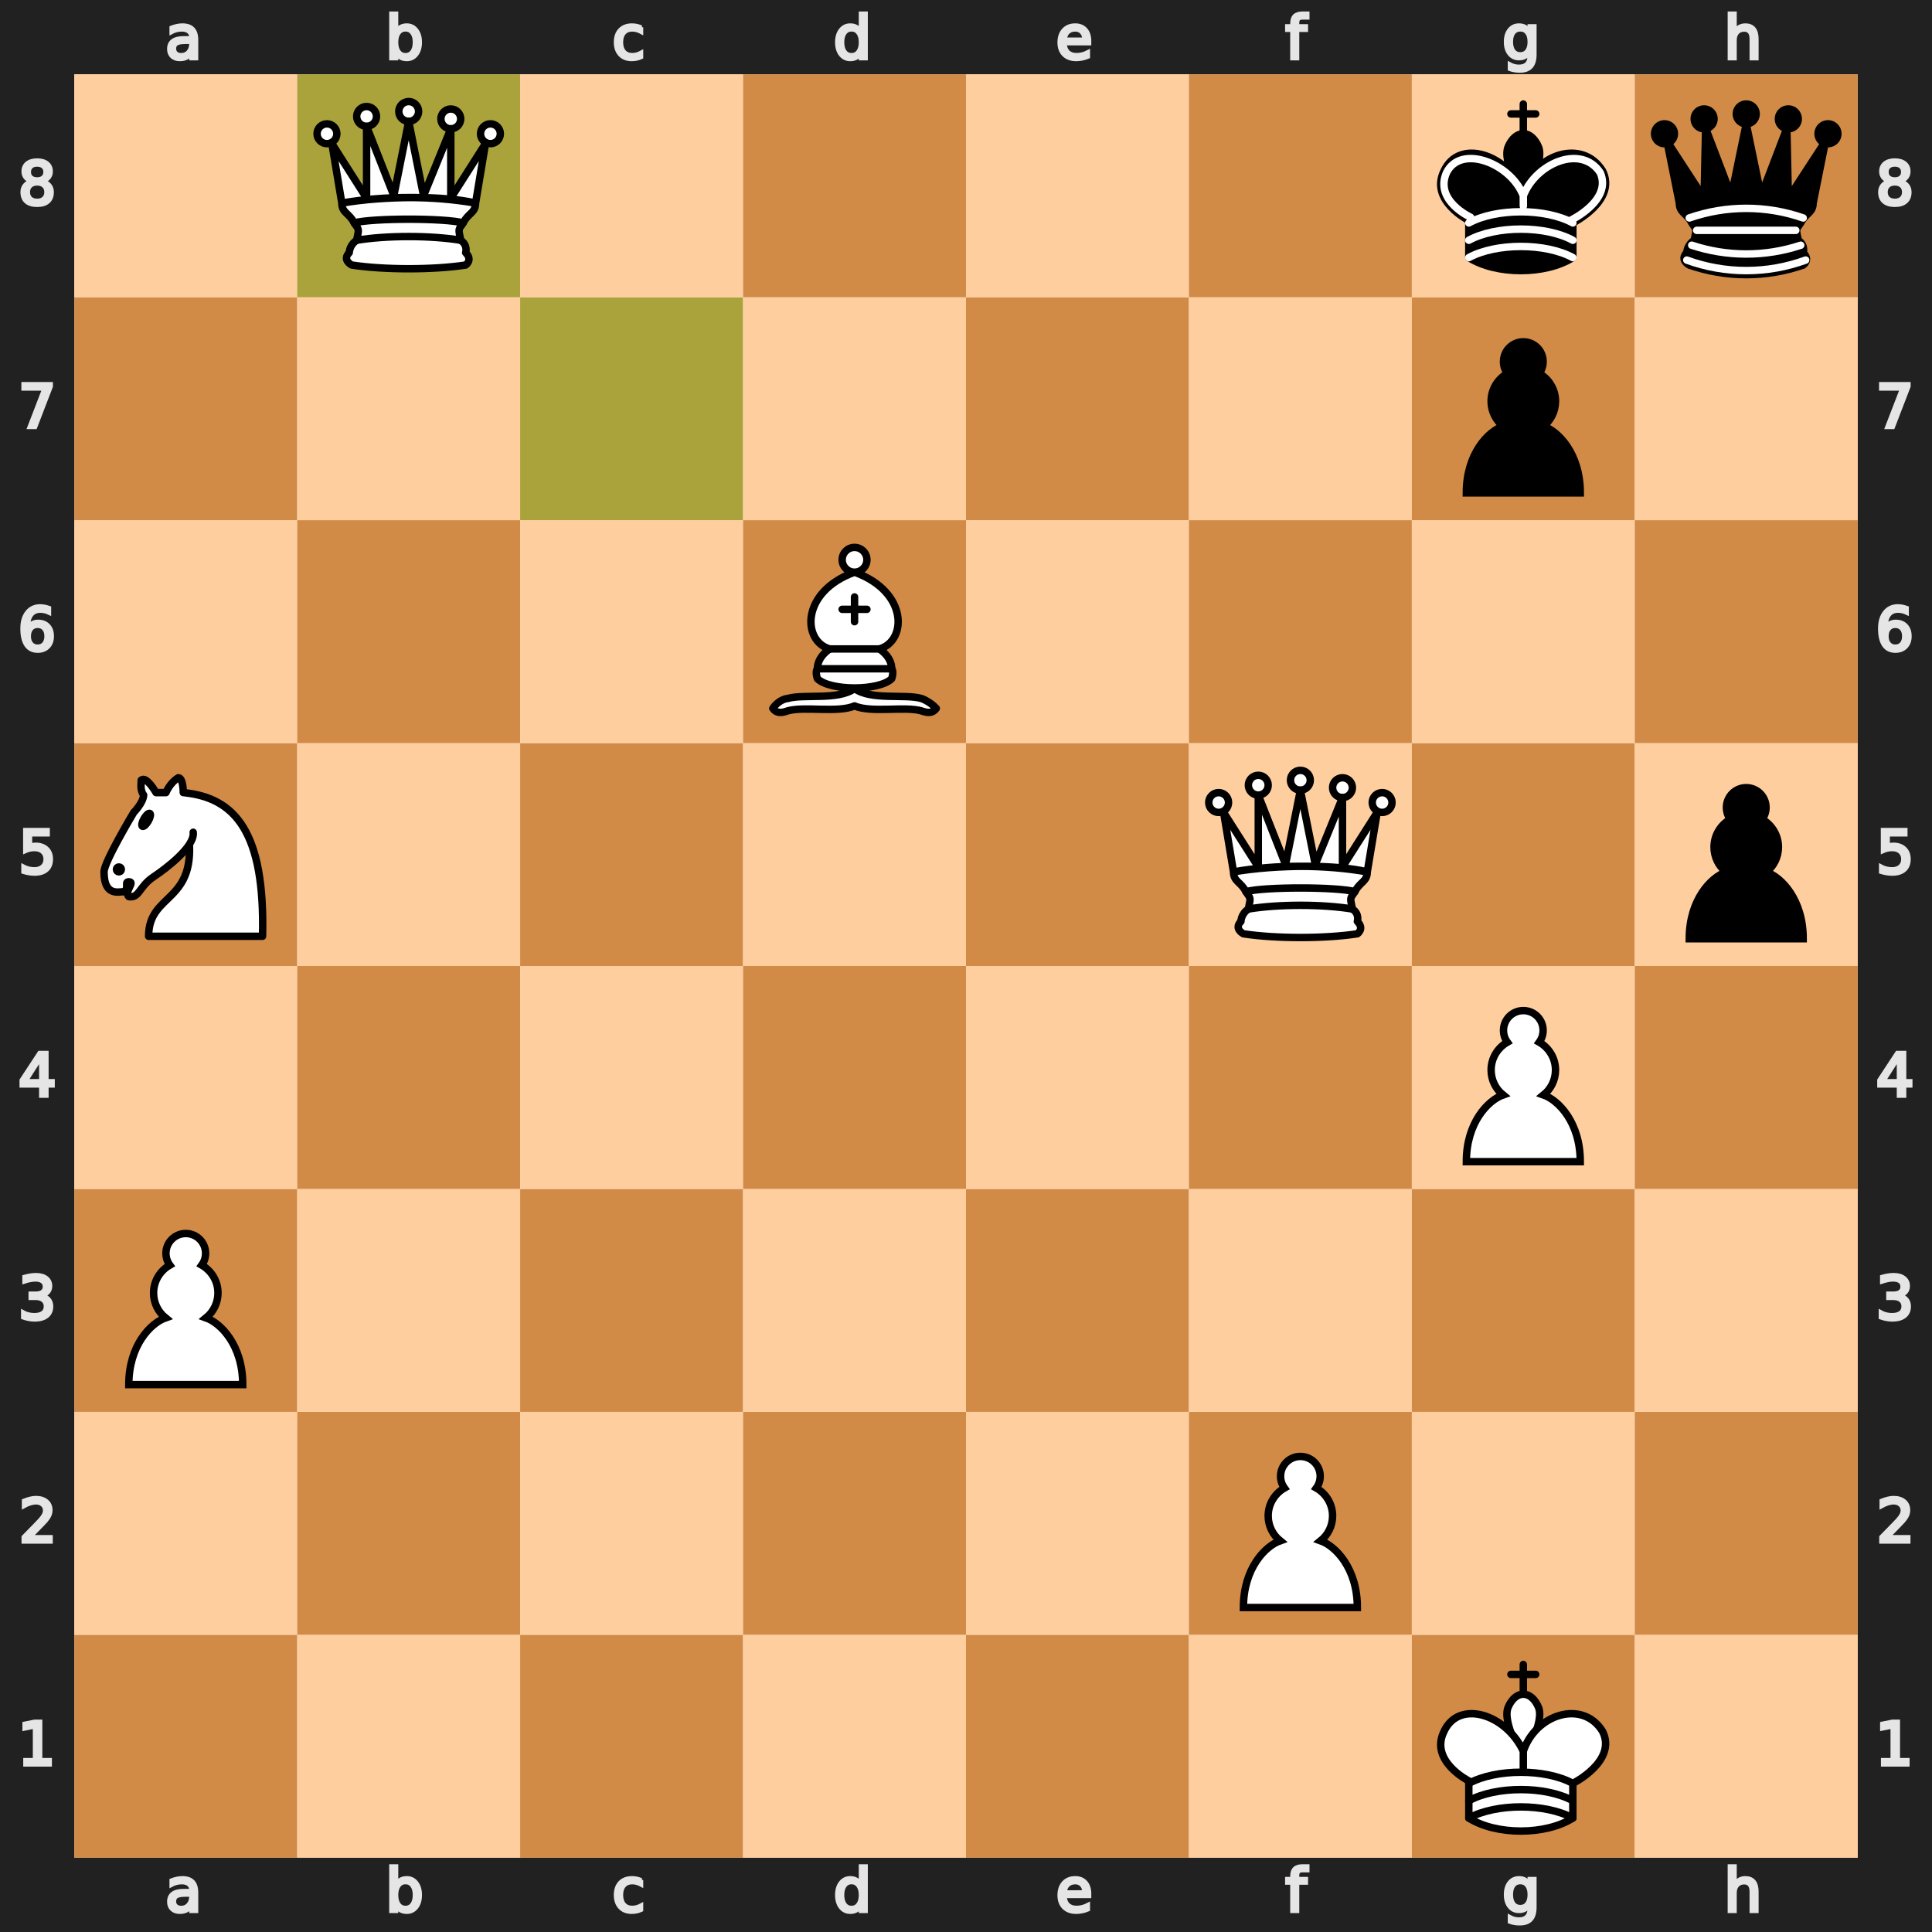
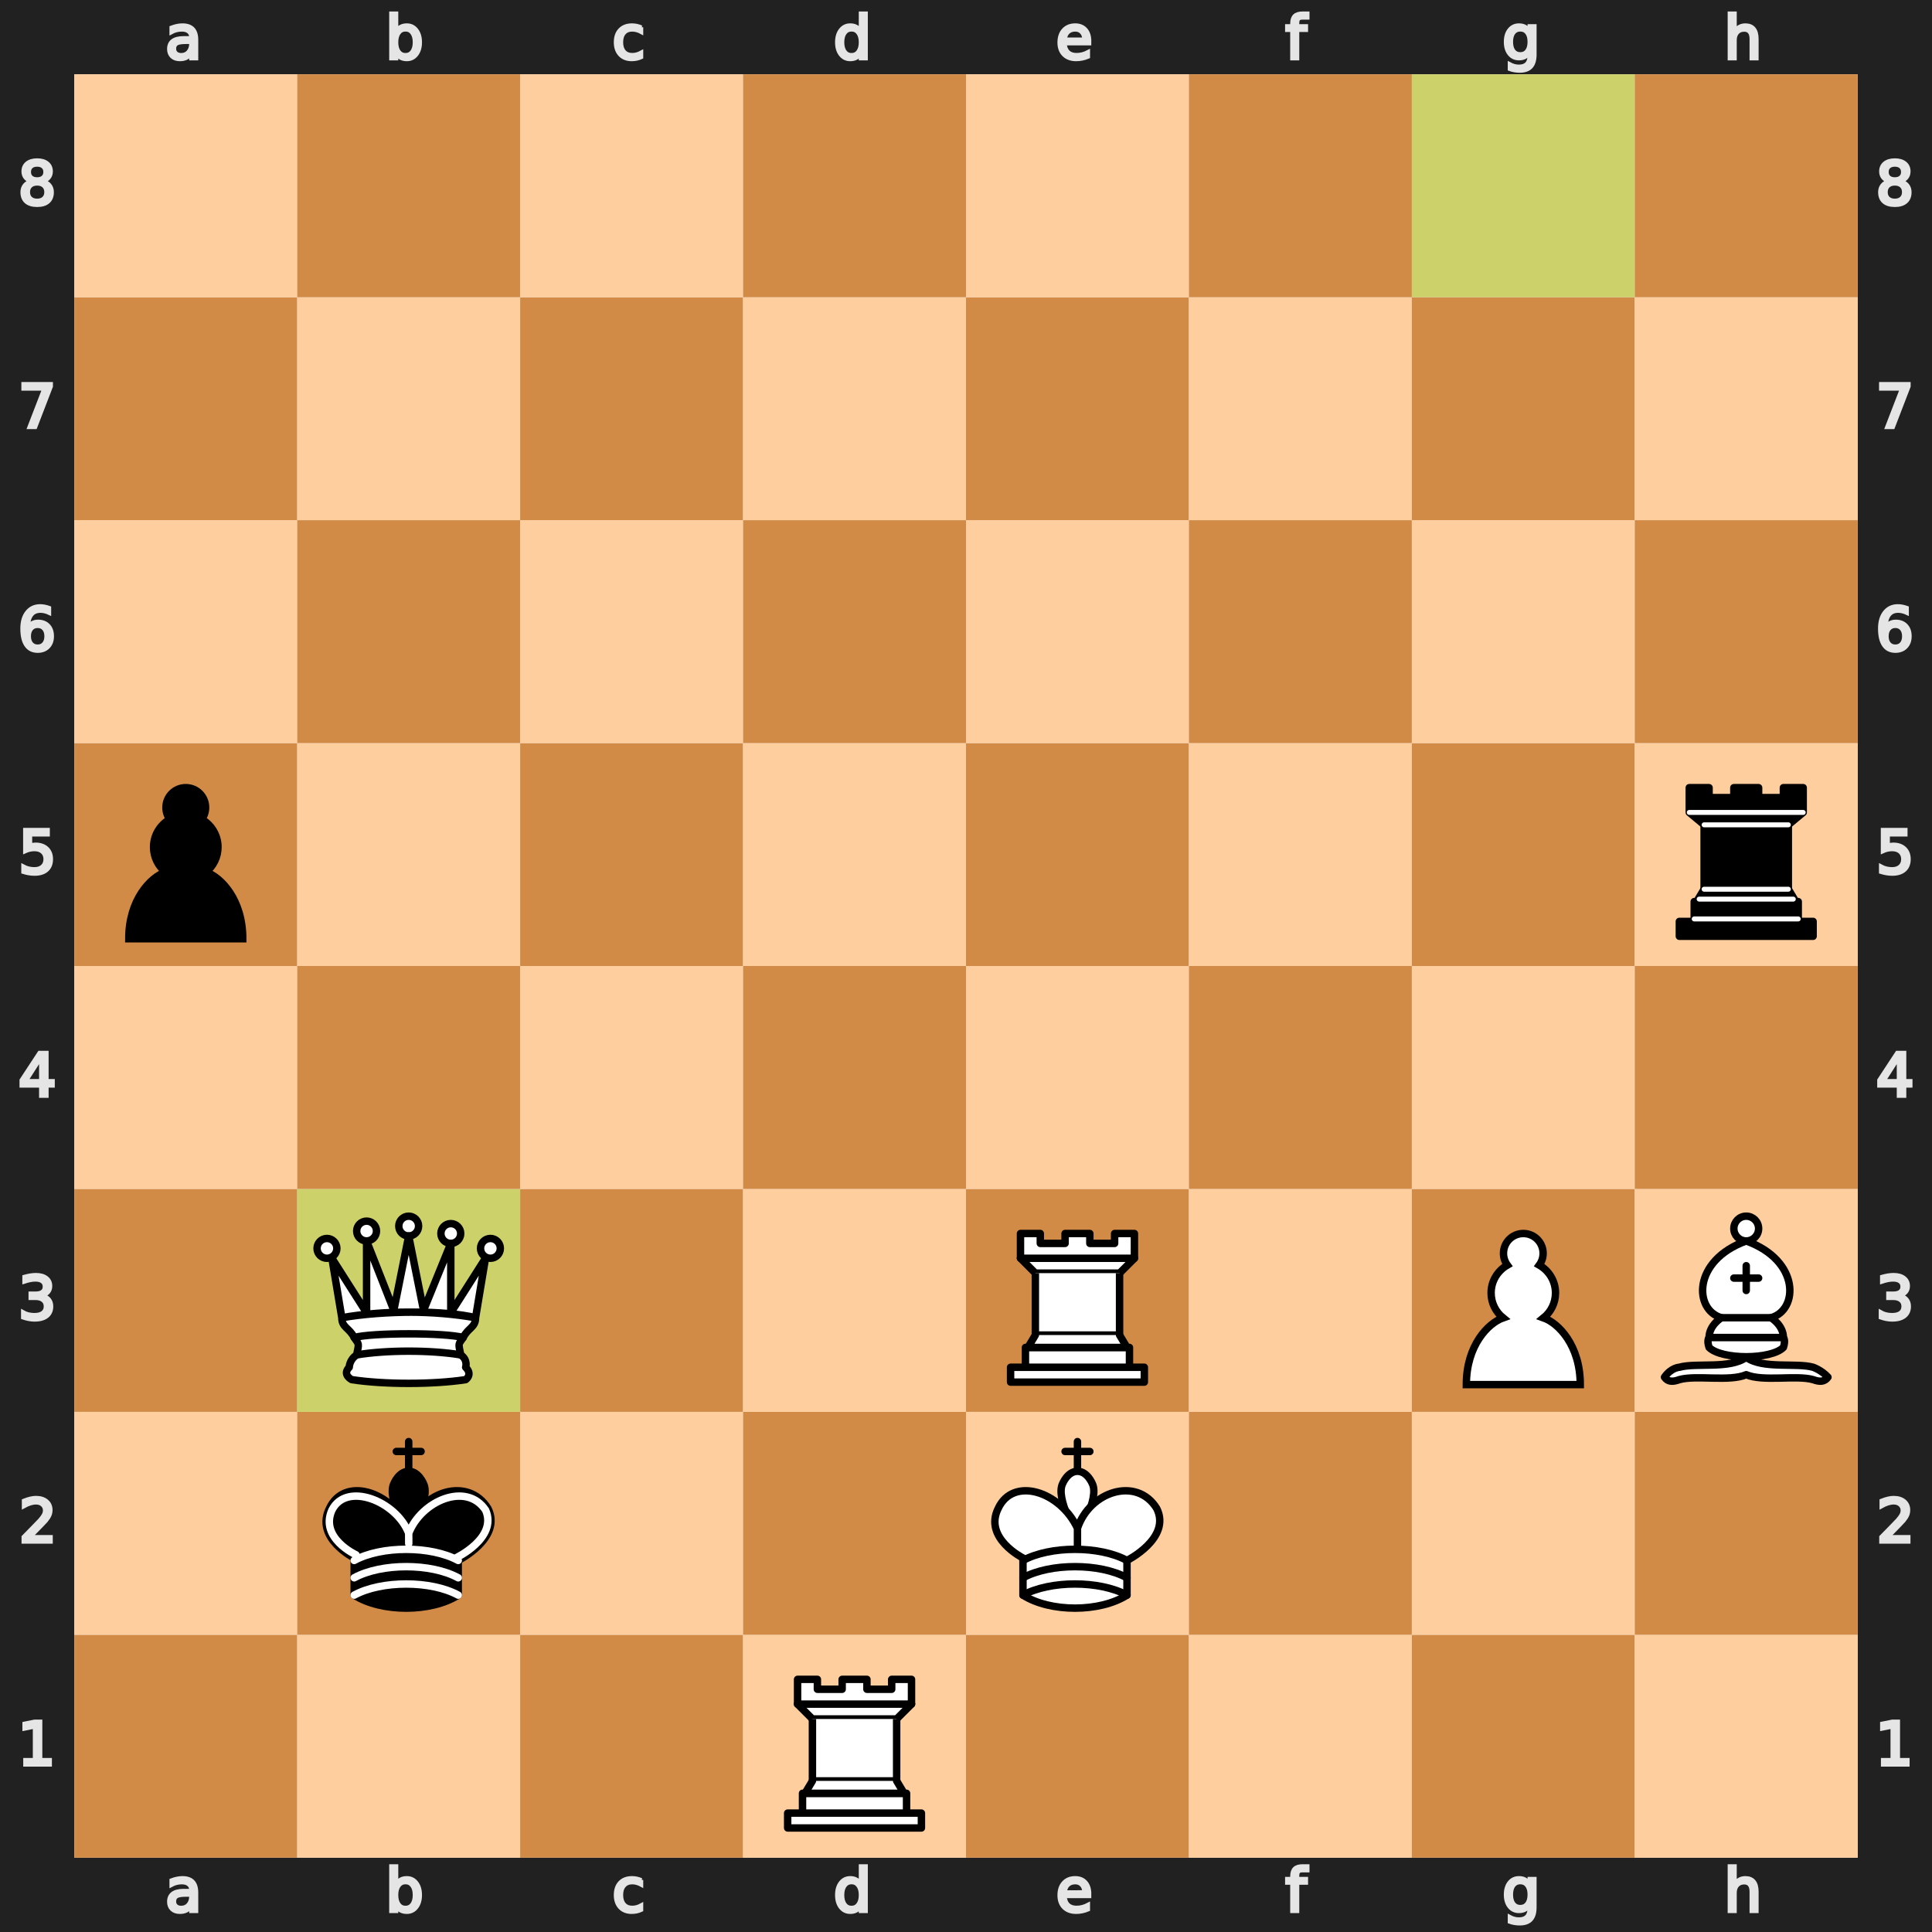
<svg xmlns="http://www.w3.org/2000/svg" xmlns:xlink="http://www.w3.org/1999/xlink" viewBox="0 0 390 390">
  <defs>
    <g id="white-pawn" class="white pawn">
      <path d="M22.5 9c-2.21 0-4 1.79-4 4 0 .89.29 1.71.78 2.38C17.33 16.5 16 18.59 16 21c0 2.03.94 3.84 2.41 5.03-3 1.06-7.41 5.55-7.41 13.47h23c0-7.92-4.41-12.41-7.41-13.47 1.47-1.19 2.41-3 2.41-5.03 0-2.41-1.33-4.5-3.28-5.62.49-.67.78-1.49.78-2.38 0-2.21-1.79-4-4-4z" fill="#fff" stroke="#000" stroke-width="1.5" stroke-linecap="round" />
-     </g>
-     <g id="white-knight" class="white knight" fill="none" fill-rule="evenodd" stroke="#000" stroke-width="1.5" stroke-linecap="round" stroke-linejoin="round">
-       <path d="M 22,10 C 32.5,11 38.5,18 38,39 L 15,39 C 15,30 25,32.5 23,18" style="fill:#ffffff; stroke:#000000;" />
-       <path d="M 24,18 C 24.38,20.91 18.45,25.37 16,27 C 13,29 13.18,31.34 11,31 C 9.958,30.06 12.41,27.96 11,28 C 10,28 11.19,29.23 10,30 C 9,30 5.997,31 6,26 C 6,24 12,14 12,14 C 12,14 13.89,12.1 14,10.5 C 13.27,9.506 13.5,8.5 13.5,7.5 C 14.5,6.5 16.5,10 16.5,10 L 18.5,10 C 18.5,10 19.28,8.008 21,7 C 22,7 22,10 22,10" style="fill:#ffffff; stroke:#000000;" />
-       <path d="M 9.5 25.5 A 0.5 0.5 0 1 1 8.5,25.5 A 0.5 0.5 0 1 1 9.5 25.5 z" style="fill:#000000; stroke:#000000;" />
-       <path d="M 15 15.5 A 0.5 1.5 0 1 1 14,15.5 A 0.5 1.5 0 1 1 15 15.5 z" transform="matrix(0.866,0.5,-0.5,0.866,9.693,-5.173)" style="fill:#000000; stroke:#000000;" />
    </g>
    <g id="white-bishop" class="white bishop" fill="none" fill-rule="evenodd" stroke="#000" stroke-width="1.5" stroke-linecap="round" stroke-linejoin="round">
      <g fill="#fff" stroke-linecap="butt">
        <path d="M9 36c3.39-.97 10.11.43 13.5-2 3.39 2.43 10.11 1.03 13.5 2 0 0 1.65.54 3 2-.68.97-1.65.99-3 .5-3.39-.97-10.11.46-13.5-1-3.39 1.46-10.11.03-13.5 1-1.354.49-2.323.47-3-.5 1.354-1.94 3-2 3-2zM15 32c2.5 2.5 12.5 2.5 15 0 .5-1.5 0-2 0-2 0-2.5-2.5-4-2.5-4 5.5-1.5 6-11.5-5-15.5-11 4-10.5 14-5 15.5 0 0-2.5 1.5-2.5 4 0 0-.5.5 0 2zM25 8a2.5 2.5 0 1 1-5 0 2.5 2.5 0 1 1 5 0z" />
      </g>
      <path d="M17.5 26h10M15 30h15m-7.5-14.5v5M20 18h5" stroke-linejoin="miter" />
    </g>
+     <g id="white-rook" class="white rook" fill="#fff" fill-rule="evenodd" stroke="#000" stroke-width="1.5" stroke-linecap="round" stroke-linejoin="round">
+       <path d="M9 39h27v-3H9v3zM12 36v-4h21v4H12zM11 14V9h4v2h5V9h5v2h5V9h4v5" stroke-linecap="butt" />
+       <path d="M34 14l-3 3H14l-3-3" />
+       <path d="M31 17v12.5H14V17" stroke-linecap="butt" stroke-linejoin="miter" />
+       <path d="M31 29.5l1.5 2.5h-20l1.5-2.5" />
+       <path d="M11 14h23" fill="none" stroke-linejoin="miter" />
+     </g>
    <g id="white-queen" class="white queen" fill="#fff" fill-rule="evenodd" stroke="#000" stroke-width="1.5" stroke-linecap="round" stroke-linejoin="round">
      <path d="M8 12a2 2 0 1 1-4 0 2 2 0 1 1 4 0zM24.5 7.5a2 2 0 1 1-4 0 2 2 0 1 1 4 0zM41 12a2 2 0 1 1-4 0 2 2 0 1 1 4 0zM16 8.5a2 2 0 1 1-4 0 2 2 0 1 1 4 0zM33 9a2 2 0 1 1-4 0 2 2 0 1 1 4 0z" />
      <path d="M9 26c8.5-1.5 21-1.5 27 0l2-12-7 11V11l-5.5 13.5-3-15-3 15-5.5-14V25L7 14l2 12zM9 26c0 2 1.5 2 2.5 4 1 1.5 1 1 .5 3.5-1.5 1-1.5 2.5-1.5 2.5-1.5 1.5.5 2.5.5 2.5 6.5 1 16.5 1 23 0 0 0 1.5-1 0-2.5 0 0 .5-1.5-1-2.5-.5-2.5-.5-2 .5-3.5 1-2 2.5-2 2.5-4-8.5-1.5-18.5-1.5-27 0z" stroke-linecap="butt" />
      <path d="M11.5 30c3.5-1 18.5-1 22 0M12 33.5c6-1 15-1 21 0" fill="none" />
    </g>
    <g id="white-king" class="white king" fill="none" fill-rule="evenodd" stroke="#000" stroke-width="1.5" stroke-linecap="round" stroke-linejoin="round">
      <path d="M22.5 11.63V6M20 8h5" stroke-linejoin="miter" />
      <path d="M22.5 25s4.5-7.5 3-10.5c0 0-1-2.5-3-2.5s-3 2.5-3 2.5c-1.5 3 3 10.5 3 10.5" fill="#fff" stroke-linecap="butt" stroke-linejoin="miter" />
      <path d="M11.5 37c5.5 3.5 15.5 3.5 21 0v-7s9-4.5 6-10.5c-4-6.5-13.5-3.5-16 4V27v-3.5c-3.5-7.5-13-10.5-16-4-3 6 5 10 5 10V37z" fill="#fff" />
      <path d="M11.5 30c5.5-3 15.5-3 21 0m-21 3.5c5.5-3 15.5-3 21 0m-21 3.5c5.5-3 15.5-3 21 0" />
    </g>
    <g id="black-pawn" class="black pawn">
      <path d="M22.5 9c-2.21 0-4 1.79-4 4 0 .89.29 1.71.78 2.38C17.33 16.5 16 18.59 16 21c0 2.03.94 3.84 2.41 5.03-3 1.06-7.41 5.55-7.41 13.47h23c0-7.92-4.41-12.41-7.41-13.47 1.47-1.19 2.41-3 2.41-5.03 0-2.41-1.33-4.5-3.28-5.62.49-.67.78-1.49.78-2.38 0-2.21-1.79-4-4-4z" fill="#000" stroke="#000" stroke-width="1.5" stroke-linecap="round" />
    </g>
-     <g id="black-queen" class="black queen" fill="#000" fill-rule="evenodd" stroke="#000" stroke-width="1.5" stroke-linecap="round" stroke-linejoin="round">
-       <g fill="#000" stroke="none">
-         <circle cx="6" cy="12" r="2.75" />
-         <circle cx="14" cy="9" r="2.75" />
-         <circle cx="22.5" cy="8" r="2.75" />
-         <circle cx="31" cy="9" r="2.75" />
-         <circle cx="39" cy="12" r="2.75" />
-       </g>
-       <path d="M9 26c8.5-1.5 21-1.5 27 0l2.5-12.5L31 25l-.3-14.1-5.2 13.6-3-14.5-3 14.5-5.2-13.6L14 25 6.5 13.5 9 26zM9 26c0 2 1.5 2 2.5 4 1 1.5 1 1 .5 3.5-1.5 1-1.5 2.5-1.5 2.5-1.5 1.5.5 2.5.5 2.5 6.5 1 16.5 1 23 0 0 0 1.5-1 0-2.5 0 0 .5-1.5-1-2.5-.5-2.5-.5-2 .5-3.5 1-2 2.5-2 2.5-4-8.5-1.5-18.5-1.5-27 0z" stroke-linecap="butt" />
-       <path d="M11 38.5a35 35 1 0 0 23 0" fill="none" stroke-linecap="butt" />
-       <path d="M11 29a35 35 1 0 1 23 0M12.5 31.5h20M11.5 34.5a35 35 1 0 0 22 0M10.5 37.5a35 35 1 0 0 24 0" fill="none" stroke="#fff" />
+     <g id="black-rook" class="black rook" fill="#000" fill-rule="evenodd" stroke="#000" stroke-width="1.5" stroke-linecap="round" stroke-linejoin="round">
+       <path d="M9 39h27v-3H9v3zM12.5 32l1.5-2.5h17l1.5 2.5h-20zM12 36v-4h21v4H12z" stroke-linecap="butt" />
+       <path d="M14 29.5v-13h17v13H14z" stroke-linecap="butt" stroke-linejoin="miter" />
+       <path d="M14 16.5L11 14h23l-3 2.5H14zM11 14V9h4v2h5V9h5v2h5V9h4v5H11z" stroke-linecap="butt" />
+       <path d="M12 35.5h21M13 31.5h19M14 29.5h17M14 16.5h17M11 14h23" fill="none" stroke="#fff" stroke-width="1" stroke-linejoin="miter" />
    </g>
    <g id="black-king" class="black king" fill="none" fill-rule="evenodd" stroke="#000" stroke-width="1.5" stroke-linecap="round" stroke-linejoin="round">
      <path d="M22.5 11.63V6" stroke-linejoin="miter" />
      <path d="M22.5 25s4.5-7.5 3-10.5c0 0-1-2.5-3-2.5s-3 2.5-3 2.5c-1.5 3 3 10.5 3 10.5" fill="#000" stroke-linecap="butt" stroke-linejoin="miter" />
      <path d="M11.5 37c5.5 3.5 15.5 3.5 21 0v-7s9-4.5 6-10.5c-4-6.5-13.5-3.5-16 4V27v-3.5c-3.5-7.5-13-10.5-16-4-3 6 5 10 5 10V37z" fill="#000" />
      <path d="M20 8h5" stroke-linejoin="miter" />
      <path d="M32 29.5s8.5-4 6.03-9.65C34.15 14 25 18 22.5 24.5l.01 2.1-.01-2.1C20 18 9.906 14 6.997 19.85c-2.497 5.65 4.853 9 4.853 9M11.5 30c5.5-3 15.5-3 21 0m-21 3.5c5.5-3 15.5-3 21 0m-21 3.5c5.5-3 15.5-3 21 0" stroke="#fff" />
    </g>
  </defs>
  <rect x="7.5" y="7.5" width="375" height="375" fill="none" stroke="#212121" stroke-width="15" />
  <g transform="translate(20, 1) scale(0.75, 0.75)" fill="#e5e5e5" stroke="#e5e5e5">
    <path d="M23.328 10.016q-1.742 0-2.414.398-.672.398-.672 1.36 0 .765.5 1.218.508.445 1.375.445 1.196 0 1.914-.843.727-.852.727-2.258v-.32zm2.867-.594v4.992h-1.437v-1.328q-.492.797-1.227 1.18-.734.375-1.797.375-1.343 0-2.14-.75-.79-.758-.79-2.024 0-1.476.985-2.226.992-.75 2.953-.75h2.016V8.75q0-.992-.656-1.531-.649-.547-1.829-.547-.75 0-1.46.18-.711.18-1.368.539V6.062q.79-.304 1.532-.453.742-.156 1.445-.156 1.898 0 2.836.984.937.985.937 2.985z" />
  </g>
  <g transform="translate(20, 375) scale(0.75, 0.75)" fill="#e5e5e5" stroke="#e5e5e5">
    <path d="M23.328 10.016q-1.742 0-2.414.398-.672.398-.672 1.36 0 .765.5 1.218.508.445 1.375.445 1.196 0 1.914-.843.727-.852.727-2.258v-.32zm2.867-.594v4.992h-1.437v-1.328q-.492.797-1.227 1.18-.734.375-1.797.375-1.343 0-2.14-.75-.79-.758-.79-2.024 0-1.476.985-2.226.992-.75 2.953-.75h2.016V8.75q0-.992-.656-1.531-.649-.547-1.829-.547-.75 0-1.46.18-.711.18-1.368.539V6.062q.79-.304 1.532-.453.742-.156 1.445-.156 1.898 0 2.836.984.937.985.937 2.985z" />
  </g>
  <g transform="translate(65, 1) scale(0.75, 0.75)" fill="#e5e5e5" stroke="#e5e5e5">
    <path d="M24.922 10.047q0-1.586-.656-2.485-.649-.906-1.79-.906-1.14 0-1.796.906-.649.899-.649 2.485 0 1.586.649 2.492.656.898 1.797.898 1.14 0 1.789-.898.656-.906.656-2.492zm-4.89-3.055q.452-.781 1.14-1.156.695-.383 1.656-.383 1.594 0 2.586 1.266 1 1.265 1 3.328 0 2.062-1 3.328-.992 1.266-2.586 1.266-.96 0-1.656-.375-.688-.383-1.14-1.164v1.312h-1.446V2.258h1.445z" />
  </g>
  <g transform="translate(65, 375) scale(0.75, 0.75)" fill="#e5e5e5" stroke="#e5e5e5">
    <path d="M24.922 10.047q0-1.586-.656-2.485-.649-.906-1.79-.906-1.14 0-1.796.906-.649.899-.649 2.485 0 1.586.649 2.492.656.898 1.797.898 1.14 0 1.789-.898.656-.906.656-2.492zm-4.89-3.055q.452-.781 1.14-1.156.695-.383 1.656-.383 1.594 0 2.586 1.266 1 1.265 1 3.328 0 2.062-1 3.328-.992 1.266-2.586 1.266-.96 0-1.656-.375-.688-.383-1.14-1.164v1.312h-1.446V2.258h1.445z" />
  </g>
  <g transform="translate(110, 1) scale(0.75, 0.75)" fill="#e5e5e5" stroke="#e5e5e5">
    <path d="M25.96 6v1.344q-.608-.336-1.226-.5-.609-.172-1.234-.172-1.398 0-2.172.89-.773.883-.773 2.485 0 1.601.773 2.492.774.883 2.172.883.625 0 1.234-.164.618-.172 1.227-.508v1.328q-.602.281-1.25.422-.64.14-1.367.14-1.977 0-3.14-1.242-1.165-1.242-1.165-3.351 0-2.14 1.172-3.367 1.18-1.227 3.227-1.227.664 0 1.296.14.633.134 1.227.407z" />
  </g>
  <g transform="translate(110, 375) scale(0.75, 0.75)" fill="#e5e5e5" stroke="#e5e5e5">
    <path d="M25.96 6v1.344q-.608-.336-1.226-.5-.609-.172-1.234-.172-1.398 0-2.172.89-.773.883-.773 2.485 0 1.601.773 2.492.774.883 2.172.883.625 0 1.234-.164.618-.172 1.227-.508v1.328q-.602.281-1.25.422-.64.14-1.367.14-1.977 0-3.14-1.242-1.165-1.242-1.165-3.351 0-2.14 1.172-3.367 1.18-1.227 3.227-1.227.664 0 1.296.14.633.134 1.227.407z" />
  </g>
  <g transform="translate(155, 1) scale(0.75, 0.75)" fill="#e5e5e5" stroke="#e5e5e5">
    <path d="M24.973 6.992V2.258h1.437v12.156h-1.437v-1.312q-.453.78-1.149 1.164-.687.375-1.656.375-1.586 0-2.586-1.266-.992-1.266-.992-3.328 0-2.063.992-3.328 1-1.266 2.586-1.266.969 0 1.656.383.696.375 1.149 1.156zm-4.899 3.055q0 1.586.649 2.492.656.898 1.797.898 1.14 0 1.796-.898.657-.906.657-2.492 0-1.586-.657-2.485-.656-.906-1.796-.906-1.141 0-1.797.906-.649.899-.649 2.485z" />
  </g>
  <g transform="translate(155, 375) scale(0.75, 0.75)" fill="#e5e5e5" stroke="#e5e5e5">
    <path d="M24.973 6.992V2.258h1.437v12.156h-1.437v-1.312q-.453.78-1.149 1.164-.687.375-1.656.375-1.586 0-2.586-1.266-.992-1.266-.992-3.328 0-2.063.992-3.328 1-1.266 2.586-1.266.969 0 1.656.383.696.375 1.149 1.156zm-4.899 3.055q0 1.586.649 2.492.656.898 1.797.898 1.14 0 1.796-.898.657-.906.657-2.492 0-1.586-.657-2.485-.656-.906-1.796-.906-1.141 0-1.797.906-.649.899-.649 2.485z" />
  </g>
  <g transform="translate(200, 1) scale(0.75, 0.75)" fill="#e5e5e5" stroke="#e5e5e5">
    <path d="M26.555 9.68v.703h-6.61q.094 1.484.89 2.265.806.774 2.235.774.828 0 1.602-.203.781-.203 1.547-.61v1.36q-.774.328-1.586.5-.813.172-1.649.172-2.093 0-3.32-1.22-1.219-1.218-1.219-3.296 0-2.148 1.157-3.406 1.164-1.266 3.132-1.266 1.766 0 2.79 1.14 1.03 1.134 1.03 3.087zm-1.438-.422q-.015-1.18-.664-1.883-.64-.703-1.703-.703-1.203 0-1.93.68-.718.68-.828 1.914z" />
  </g>
  <g transform="translate(200, 375) scale(0.75, 0.75)" fill="#e5e5e5" stroke="#e5e5e5">
    <path d="M26.555 9.68v.703h-6.61q.094 1.484.89 2.265.806.774 2.235.774.828 0 1.602-.203.781-.203 1.547-.61v1.36q-.774.328-1.586.5-.813.172-1.649.172-2.093 0-3.32-1.22-1.219-1.218-1.219-3.296 0-2.148 1.157-3.406 1.164-1.266 3.132-1.266 1.766 0 2.79 1.14 1.03 1.134 1.03 3.087zm-1.438-.422q-.015-1.18-.664-1.883-.64-.703-1.703-.703-1.203 0-1.93.68-.718.68-.828 1.914z" />
  </g>
  <g transform="translate(245, 1) scale(0.75, 0.75)" fill="#e5e5e5" stroke="#e5e5e5">
    <path d="M25.285 2.258v1.195H23.91q-.773 0-1.078.313-.297.312-.297 1.125v.773h2.367v1.117h-2.367v7.633H21.09V6.781h-1.375V5.664h1.375v-.61q0-1.46.68-2.124.68-.672 2.156-.672z" />
  </g>
  <g transform="translate(245, 375) scale(0.75, 0.75)" fill="#e5e5e5" stroke="#e5e5e5">
    <path d="M25.285 2.258v1.195H23.91q-.773 0-1.078.313-.297.312-.297 1.125v.773h2.367v1.117h-2.367v7.633H21.09V6.781h-1.375V5.664h1.375v-.61q0-1.46.68-2.124.68-.672 2.156-.672z" />
  </g>
  <g transform="translate(290, 1) scale(0.75, 0.75)" fill="#e5e5e5" stroke="#e5e5e5">
    <path d="M24.973 9.937q0-1.562-.649-2.421-.64-.86-1.804-.86-1.157 0-1.805.86-.64.859-.64 2.421 0 1.555.64 2.415.648.859 1.805.859 1.164 0 1.804-.86.649-.859.649-2.414zm1.437 3.391q0 2.234-.992 3.32-.992 1.094-3.04 1.094-.757 0-1.429-.117-.672-.11-1.304-.344v-1.398q.632.344 1.25.508.617.164 1.257.164 1.414 0 2.118-.743.703-.734.703-2.226v-.711q-.446.773-1.141 1.156-.695.383-1.664.383-1.61 0-2.594-1.227-.984-1.226-.984-3.25 0-2.03.984-3.257.985-1.227 2.594-1.227.969 0 1.664.383t1.14 1.156V5.664h1.438z" />
  </g>
  <g transform="translate(290, 375) scale(0.75, 0.75)" fill="#e5e5e5" stroke="#e5e5e5">
    <path d="M24.973 9.937q0-1.562-.649-2.421-.64-.86-1.804-.86-1.157 0-1.805.86-.64.859-.64 2.421 0 1.555.64 2.415.648.859 1.805.859 1.164 0 1.804-.86.649-.859.649-2.414zm1.437 3.391q0 2.234-.992 3.32-.992 1.094-3.04 1.094-.757 0-1.429-.117-.672-.11-1.304-.344v-1.398q.632.344 1.25.508.617.164 1.257.164 1.414 0 2.118-.743.703-.734.703-2.226v-.711q-.446.773-1.141 1.156-.695.383-1.664.383-1.61 0-2.594-1.227-.984-1.226-.984-3.25 0-2.03.984-3.257.985-1.227 2.594-1.227.969 0 1.664.383t1.14 1.156V5.664h1.438z" />
  </g>
  <g transform="translate(335, 1) scale(0.75, 0.75)" fill="#e5e5e5" stroke="#e5e5e5">
    <path d="M26.164 9.133v5.281h-1.437V9.18q0-1.243-.485-1.86-.484-.617-1.453-.617-1.164 0-1.836.742-.672.742-.672 2.024v4.945h-1.445V2.258h1.445v4.765q.516-.789 1.211-1.18.703-.39 1.617-.39 1.508 0 2.282.938.773.93.773 2.742z" />
  </g>
  <g transform="translate(335, 375) scale(0.75, 0.75)" fill="#e5e5e5" stroke="#e5e5e5">
    <path d="M26.164 9.133v5.281h-1.437V9.18q0-1.243-.485-1.86-.484-.617-1.453-.617-1.164 0-1.836.742-.672.742-.672 2.024v4.945h-1.445V2.258h1.445v4.765q.516-.789 1.211-1.18.703-.39 1.617-.39 1.508 0 2.282.938.773.93.773 2.742z" />
  </g>
  <g transform="translate(0, 335) scale(0.75, 0.75)" fill="#e5e5e5" stroke="#e5e5e5">
    <path d="M6.754 26.996h2.578v-8.898l-2.805.562v-1.437l2.79-.563h1.578v10.336h2.578v1.328h-6.72z" />
  </g>
  <g transform="translate(375, 335) scale(0.75, 0.75)" fill="#e5e5e5" stroke="#e5e5e5">
    <path d="M6.754 26.996h2.578v-8.898l-2.805.562v-1.437l2.79-.563h1.578v10.336h2.578v1.328h-6.72z" />
  </g>
  <g transform="translate(0, 290) scale(0.75, 0.75)" fill="#e5e5e5" stroke="#e5e5e5">
    <path d="M8.195 26.996h5.508v1.328H6.297v-1.328q.898-.93 2.445-2.492 1.555-1.57 1.953-2.024.758-.851 1.055-1.437.305-.594.305-1.164 0-.93-.657-1.516-.648-.586-1.695-.586-.742 0-1.57.258-.82.258-1.758.781v-1.593q.953-.383 1.781-.578.828-.196 1.516-.196 1.812 0 2.89.906 1.079.907 1.079 2.422 0 .72-.274 1.368-.265.64-.976 1.515-.196.227-1.243 1.313-1.046 1.078-2.953 3.023z" />
  </g>
  <g transform="translate(375, 290) scale(0.75, 0.75)" fill="#e5e5e5" stroke="#e5e5e5">
    <path d="M8.195 26.996h5.508v1.328H6.297v-1.328q.898-.93 2.445-2.492 1.555-1.57 1.953-2.024.758-.851 1.055-1.437.305-.594.305-1.164 0-.93-.657-1.516-.648-.586-1.695-.586-.742 0-1.57.258-.82.258-1.758.781v-1.593q.953-.383 1.781-.578.828-.196 1.516-.196 1.812 0 2.89.906 1.079.907 1.079 2.422 0 .72-.274 1.368-.265.64-.976 1.515-.196.227-1.243 1.313-1.046 1.078-2.953 3.023z" />
  </g>
  <g transform="translate(0, 245) scale(0.75, 0.75)" fill="#e5e5e5" stroke="#e5e5e5">
    <path d="M11.434 22.035q1.132.242 1.765 1.008.64.766.64 1.89 0 1.727-1.187 2.672-1.187.946-3.375.946-.734 0-1.515-.149-.774-.14-1.602-.43V26.45q.656.383 1.438.578.78.196 1.632.196 1.485 0 2.258-.586.782-.586.782-1.703 0-1.032-.727-1.61-.719-.586-2.008-.586h-1.36v-1.297h1.423q1.164 0 1.78-.46.618-.47.618-1.344 0-.899-.64-1.375-.633-.485-1.82-.485-.65 0-1.391.141-.743.14-1.633.437V16.95q.898-.25 1.68-.375.788-.125 1.484-.125 1.797 0 2.844.82 1.046.813 1.046 2.204 0 .968-.554 1.64-.555.664-1.578.922z" />
  </g>
  <g transform="translate(375, 245) scale(0.75, 0.75)" fill="#e5e5e5" stroke="#e5e5e5">
    <path d="M11.434 22.035q1.132.242 1.765 1.008.64.766.64 1.89 0 1.727-1.187 2.672-1.187.946-3.375.946-.734 0-1.515-.149-.774-.14-1.602-.43V26.45q.656.383 1.438.578.78.196 1.632.196 1.485 0 2.258-.586.782-.586.782-1.703 0-1.032-.727-1.61-.719-.586-2.008-.586h-1.36v-1.297h1.423q1.164 0 1.78-.46.618-.47.618-1.344 0-.899-.64-1.375-.633-.485-1.82-.485-.65 0-1.391.141-.743.14-1.633.437V16.95q.898-.25 1.68-.375.788-.125 1.484-.125 1.797 0 2.844.82 1.046.813 1.046 2.204 0 .968-.554 1.64-.555.664-1.578.922z" />
  </g>
  <g transform="translate(0, 200) scale(0.75, 0.75)" fill="#e5e5e5" stroke="#e5e5e5">
    <path d="M11.016 18.035L7.03 24.262h3.985zm-.414-1.375h1.984v7.602h1.664v1.312h-1.664v2.75h-1.57v-2.75H5.75v-1.523z" />
  </g>
  <g transform="translate(375, 200) scale(0.75, 0.75)" fill="#e5e5e5" stroke="#e5e5e5">
    <path d="M11.016 18.035L7.03 24.262h3.985zm-.414-1.375h1.984v7.602h1.664v1.312h-1.664v2.75h-1.57v-2.75H5.75v-1.523z" />
  </g>
  <g transform="translate(0, 155) scale(0.75, 0.75)" fill="#e5e5e5" stroke="#e5e5e5">
    <path d="M6.719 16.66h6.195v1.328h-4.75v2.86q.344-.118.688-.172.343-.063.687-.063 1.953 0 3.094 1.07 1.14 1.07 1.14 2.899 0 1.883-1.171 2.93-1.172 1.039-3.305 1.039-.735 0-1.5-.125-.758-.125-1.57-.375v-1.586q.703.383 1.453.57.75.188 1.586.188 1.351 0 2.14-.711.79-.711.79-1.93 0-1.219-.79-1.93-.789-.71-2.14-.71-.633 0-1.266.14-.625.14-1.281.438z" />
  </g>
  <g transform="translate(375, 155) scale(0.75, 0.75)" fill="#e5e5e5" stroke="#e5e5e5">
    <path d="M6.719 16.66h6.195v1.328h-4.75v2.86q.344-.118.688-.172.343-.063.687-.063 1.953 0 3.094 1.07 1.14 1.07 1.14 2.899 0 1.883-1.171 2.93-1.172 1.039-3.305 1.039-.735 0-1.5-.125-.758-.125-1.57-.375v-1.586q.703.383 1.453.57.75.188 1.586.188 1.351 0 2.14-.711.79-.711.79-1.93 0-1.219-.79-1.93-.789-.71-2.14-.71-.633 0-1.266.14-.625.14-1.281.438z" />
  </g>
  <g transform="translate(0, 110) scale(0.75, 0.75)" fill="#e5e5e5" stroke="#e5e5e5">
    <path d="M10.137 21.863q-1.063 0-1.688.727-.617.726-.617 1.992 0 1.258.617 1.992.625.727 1.688.727 1.062 0 1.68-.727.624-.734.624-1.992 0-1.266-.625-1.992-.617-.727-1.68-.727zm3.133-4.945v1.437q-.594-.28-1.204-.43-.601-.148-1.195-.148-1.562 0-2.39 1.055-.82 1.055-.938 3.188.46-.68 1.156-1.04.696-.367 1.531-.367 1.758 0 2.774 1.07 1.023 1.063 1.023 2.899 0 1.797-1.062 2.883-1.063 1.086-2.828 1.086-2.024 0-3.094-1.547-1.07-1.555-1.07-4.5 0-2.766 1.312-4.406 1.313-1.649 3.524-1.649.593 0 1.195.117.61.118 1.266.352z" />
  </g>
  <g transform="translate(375, 110) scale(0.75, 0.75)" fill="#e5e5e5" stroke="#e5e5e5">
    <path d="M10.137 21.863q-1.063 0-1.688.727-.617.726-.617 1.992 0 1.258.617 1.992.625.727 1.688.727 1.062 0 1.68-.727.624-.734.624-1.992 0-1.266-.625-1.992-.617-.727-1.68-.727zm3.133-4.945v1.437q-.594-.28-1.204-.43-.601-.148-1.195-.148-1.562 0-2.39 1.055-.82 1.055-.938 3.188.46-.68 1.156-1.04.696-.367 1.531-.367 1.758 0 2.774 1.07 1.023 1.063 1.023 2.899 0 1.797-1.062 2.883-1.063 1.086-2.828 1.086-2.024 0-3.094-1.547-1.07-1.555-1.07-4.5 0-2.766 1.312-4.406 1.313-1.649 3.524-1.649.593 0 1.195.117.61.118 1.266.352z" />
  </g>
  <g transform="translate(0, 65) scale(0.75, 0.75)" fill="#e5e5e5" stroke="#e5e5e5">
    <path d="M6.25 16.66h7.5v.672L9.516 28.324H7.867l3.985-10.336H6.25z" />
  </g>
  <g transform="translate(375, 65) scale(0.75, 0.75)" fill="#e5e5e5" stroke="#e5e5e5">
    <path d="M6.25 16.66h7.5v.672L9.516 28.324H7.867l3.985-10.336H6.25z" />
  </g>
  <g transform="translate(0, 20) scale(0.75, 0.75)" fill="#e5e5e5" stroke="#e5e5e5">
    <path d="M10 22.785q-1.125 0-1.773.602-.641.601-.641 1.656t.64 1.656q.649.602 1.774.602t1.773-.602q.649-.61.649-1.656 0-1.055-.649-1.656-.64-.602-1.773-.602zm-1.578-.672q-1.016-.25-1.586-.945-.563-.695-.563-1.695 0-1.399.993-2.211 1-.813 2.734-.813 1.742 0 2.734.813.993.812.993 2.21 0 1-.57 1.696-.563.695-1.571.945 1.14.266 1.773 1.04.641.773.641 1.89 0 1.695-1.04 2.602-1.03.906-2.96.906t-2.969-.906Q6 26.738 6 25.043q0-1.117.64-1.89.641-.774 1.782-1.04zm-.578-2.492q0 .906.562 1.414.57.508 1.594.508 1.016 0 1.586-.508.578-.508.578-1.414 0-.906-.578-1.414-.57-.508-1.586-.508-1.023 0-1.594.508-.562.508-.562 1.414z" />
  </g>
  <g transform="translate(375, 20) scale(0.75, 0.75)" fill="#e5e5e5" stroke="#e5e5e5">
    <path d="M10 22.785q-1.125 0-1.773.602-.641.601-.641 1.656t.64 1.656q.649.602 1.774.602t1.773-.602q.649-.61.649-1.656 0-1.055-.649-1.656-.64-.602-1.773-.602zm-1.578-.672q-1.016-.25-1.586-.945-.563-.695-.563-1.695 0-1.399.993-2.211 1-.813 2.734-.813 1.742 0 2.734.813.993.812.993 2.21 0 1-.57 1.696-.563.695-1.571.945 1.14.266 1.773 1.04.641.773.641 1.89 0 1.695-1.04 2.602-1.03.906-2.96.906t-2.969-.906Q6 26.738 6 25.043q0-1.117.64-1.89.641-.774 1.782-1.04zm-.578-2.492q0 .906.562 1.414.57.508 1.594.508 1.016 0 1.586-.508.578-.508.578-1.414 0-.906-.578-1.414-.57-.508-1.586-.508-1.023 0-1.594.508-.562.508-.562 1.414z" />
  </g>
  <rect x="15" y="330" width="45" height="45" class="square dark a1" stroke="none" fill="#d18b47" />
  <rect x="60" y="330" width="45" height="45" class="square light b1" stroke="none" fill="#ffce9e" />
  <rect x="105" y="330" width="45" height="45" class="square dark c1" stroke="none" fill="#d18b47" />
  <rect x="150" y="330" width="45" height="45" class="square light d1" stroke="none" fill="#ffce9e" />
  <rect x="195" y="330" width="45" height="45" class="square dark e1" stroke="none" fill="#d18b47" />
  <rect x="240" y="330" width="45" height="45" class="square light f1" stroke="none" fill="#ffce9e" />
  <rect x="285" y="330" width="45" height="45" class="square dark g1" stroke="none" fill="#d18b47" />
  <rect x="330" y="330" width="45" height="45" class="square light h1" stroke="none" fill="#ffce9e" />
  <rect x="15" y="285" width="45" height="45" class="square light a2" stroke="none" fill="#ffce9e" />
  <rect x="60" y="285" width="45" height="45" class="square dark b2" stroke="none" fill="#d18b47" />
  <rect x="105" y="285" width="45" height="45" class="square light c2" stroke="none" fill="#ffce9e" />
  <rect x="150" y="285" width="45" height="45" class="square dark d2" stroke="none" fill="#d18b47" />
  <rect x="195" y="285" width="45" height="45" class="square light e2" stroke="none" fill="#ffce9e" />
  <rect x="240" y="285" width="45" height="45" class="square dark f2" stroke="none" fill="#d18b47" />
  <rect x="285" y="285" width="45" height="45" class="square light g2" stroke="none" fill="#ffce9e" />
  <rect x="330" y="285" width="45" height="45" class="square dark h2" stroke="none" fill="#d18b47" />
  <rect x="15" y="240" width="45" height="45" class="square dark a3" stroke="none" fill="#d18b47" />
-   <rect x="60" y="240" width="45" height="45" class="square light b3" stroke="none" fill="#ffce9e" />
+   <rect x="60" y="240" width="45" height="45" class="square light lastmove b3" stroke="none" fill="#cdd16a" />
  <rect x="105" y="240" width="45" height="45" class="square dark c3" stroke="none" fill="#d18b47" />
  <rect x="150" y="240" width="45" height="45" class="square light d3" stroke="none" fill="#ffce9e" />
  <rect x="195" y="240" width="45" height="45" class="square dark e3" stroke="none" fill="#d18b47" />
  <rect x="240" y="240" width="45" height="45" class="square light f3" stroke="none" fill="#ffce9e" />
  <rect x="285" y="240" width="45" height="45" class="square dark g3" stroke="none" fill="#d18b47" />
  <rect x="330" y="240" width="45" height="45" class="square light h3" stroke="none" fill="#ffce9e" />
  <rect x="15" y="195" width="45" height="45" class="square light a4" stroke="none" fill="#ffce9e" />
  <rect x="60" y="195" width="45" height="45" class="square dark b4" stroke="none" fill="#d18b47" />
  <rect x="105" y="195" width="45" height="45" class="square light c4" stroke="none" fill="#ffce9e" />
  <rect x="150" y="195" width="45" height="45" class="square dark d4" stroke="none" fill="#d18b47" />
  <rect x="195" y="195" width="45" height="45" class="square light e4" stroke="none" fill="#ffce9e" />
  <rect x="240" y="195" width="45" height="45" class="square dark f4" stroke="none" fill="#d18b47" />
  <rect x="285" y="195" width="45" height="45" class="square light g4" stroke="none" fill="#ffce9e" />
  <rect x="330" y="195" width="45" height="45" class="square dark h4" stroke="none" fill="#d18b47" />
  <rect x="15" y="150" width="45" height="45" class="square dark a5" stroke="none" fill="#d18b47" />
  <rect x="60" y="150" width="45" height="45" class="square light b5" stroke="none" fill="#ffce9e" />
  <rect x="105" y="150" width="45" height="45" class="square dark c5" stroke="none" fill="#d18b47" />
  <rect x="150" y="150" width="45" height="45" class="square light d5" stroke="none" fill="#ffce9e" />
  <rect x="195" y="150" width="45" height="45" class="square dark e5" stroke="none" fill="#d18b47" />
  <rect x="240" y="150" width="45" height="45" class="square light f5" stroke="none" fill="#ffce9e" />
  <rect x="285" y="150" width="45" height="45" class="square dark g5" stroke="none" fill="#d18b47" />
  <rect x="330" y="150" width="45" height="45" class="square light h5" stroke="none" fill="#ffce9e" />
  <rect x="15" y="105" width="45" height="45" class="square light a6" stroke="none" fill="#ffce9e" />
  <rect x="60" y="105" width="45" height="45" class="square dark b6" stroke="none" fill="#d18b47" />
  <rect x="105" y="105" width="45" height="45" class="square light c6" stroke="none" fill="#ffce9e" />
  <rect x="150" y="105" width="45" height="45" class="square dark d6" stroke="none" fill="#d18b47" />
  <rect x="195" y="105" width="45" height="45" class="square light e6" stroke="none" fill="#ffce9e" />
  <rect x="240" y="105" width="45" height="45" class="square dark f6" stroke="none" fill="#d18b47" />
  <rect x="285" y="105" width="45" height="45" class="square light g6" stroke="none" fill="#ffce9e" />
  <rect x="330" y="105" width="45" height="45" class="square dark h6" stroke="none" fill="#d18b47" />
  <rect x="15" y="60" width="45" height="45" class="square dark a7" stroke="none" fill="#d18b47" />
  <rect x="60" y="60" width="45" height="45" class="square light b7" stroke="none" fill="#ffce9e" />
-   <rect x="105" y="60" width="45" height="45" class="square dark lastmove c7" stroke="none" fill="#aaa23b" />
+   <rect x="105" y="60" width="45" height="45" class="square dark c7" stroke="none" fill="#d18b47" />
  <rect x="150" y="60" width="45" height="45" class="square light d7" stroke="none" fill="#ffce9e" />
  <rect x="195" y="60" width="45" height="45" class="square dark e7" stroke="none" fill="#d18b47" />
  <rect x="240" y="60" width="45" height="45" class="square light f7" stroke="none" fill="#ffce9e" />
  <rect x="285" y="60" width="45" height="45" class="square dark g7" stroke="none" fill="#d18b47" />
  <rect x="330" y="60" width="45" height="45" class="square light h7" stroke="none" fill="#ffce9e" />
  <rect x="15" y="15" width="45" height="45" class="square light a8" stroke="none" fill="#ffce9e" />
-   <rect x="60" y="15" width="45" height="45" class="square dark lastmove b8" stroke="none" fill="#aaa23b" />
+   <rect x="60" y="15" width="45" height="45" class="square dark b8" stroke="none" fill="#d18b47" />
  <rect x="105" y="15" width="45" height="45" class="square light c8" stroke="none" fill="#ffce9e" />
  <rect x="150" y="15" width="45" height="45" class="square dark d8" stroke="none" fill="#d18b47" />
  <rect x="195" y="15" width="45" height="45" class="square light e8" stroke="none" fill="#ffce9e" />
  <rect x="240" y="15" width="45" height="45" class="square dark f8" stroke="none" fill="#d18b47" />
-   <rect x="285" y="15" width="45" height="45" class="square light g8" stroke="none" fill="#ffce9e" />
+   <rect x="285" y="15" width="45" height="45" class="square light lastmove g8" stroke="none" fill="#cdd16a" />
  <rect x="330" y="15" width="45" height="45" class="square dark h8" stroke="none" fill="#d18b47" />
-   <use href="#white-king" xlink:href="#white-king" transform="translate(285, 330)" />
-   <use href="#white-pawn" xlink:href="#white-pawn" transform="translate(240, 285)" />
-   <use href="#white-pawn" xlink:href="#white-pawn" transform="translate(15, 240)" />
-   <use href="#white-pawn" xlink:href="#white-pawn" transform="translate(285, 195)" />
-   <use href="#white-knight" xlink:href="#white-knight" transform="translate(15, 150)" />
-   <use href="#white-queen" xlink:href="#white-queen" transform="translate(240, 150)" />
-   <use href="#black-pawn" xlink:href="#black-pawn" transform="translate(330, 150)" />
-   <use href="#white-bishop" xlink:href="#white-bishop" transform="translate(150, 105)" />
-   <use href="#black-pawn" xlink:href="#black-pawn" transform="translate(285, 60)" />
-   <use href="#white-queen" xlink:href="#white-queen" transform="translate(60, 15)" />
-   <use href="#black-king" xlink:href="#black-king" transform="translate(285, 15)" />
-   <use href="#black-queen" xlink:href="#black-queen" transform="translate(330, 15)" />
+   <use href="#white-rook" xlink:href="#white-rook" transform="translate(150, 330)" />
+   <use href="#black-king" xlink:href="#black-king" transform="translate(60, 285)" />
+   <use href="#white-king" xlink:href="#white-king" transform="translate(195, 285)" />
+   <use href="#white-queen" xlink:href="#white-queen" transform="translate(60, 240)" />
+   <use href="#white-rook" xlink:href="#white-rook" transform="translate(195, 240)" />
+   <use href="#white-pawn" xlink:href="#white-pawn" transform="translate(285, 240)" />
+   <use href="#white-bishop" xlink:href="#white-bishop" transform="translate(330, 240)" />
+   <use href="#black-pawn" xlink:href="#black-pawn" transform="translate(15, 150)" />
+   <use href="#black-rook" xlink:href="#black-rook" transform="translate(330, 150)" />
</svg>
